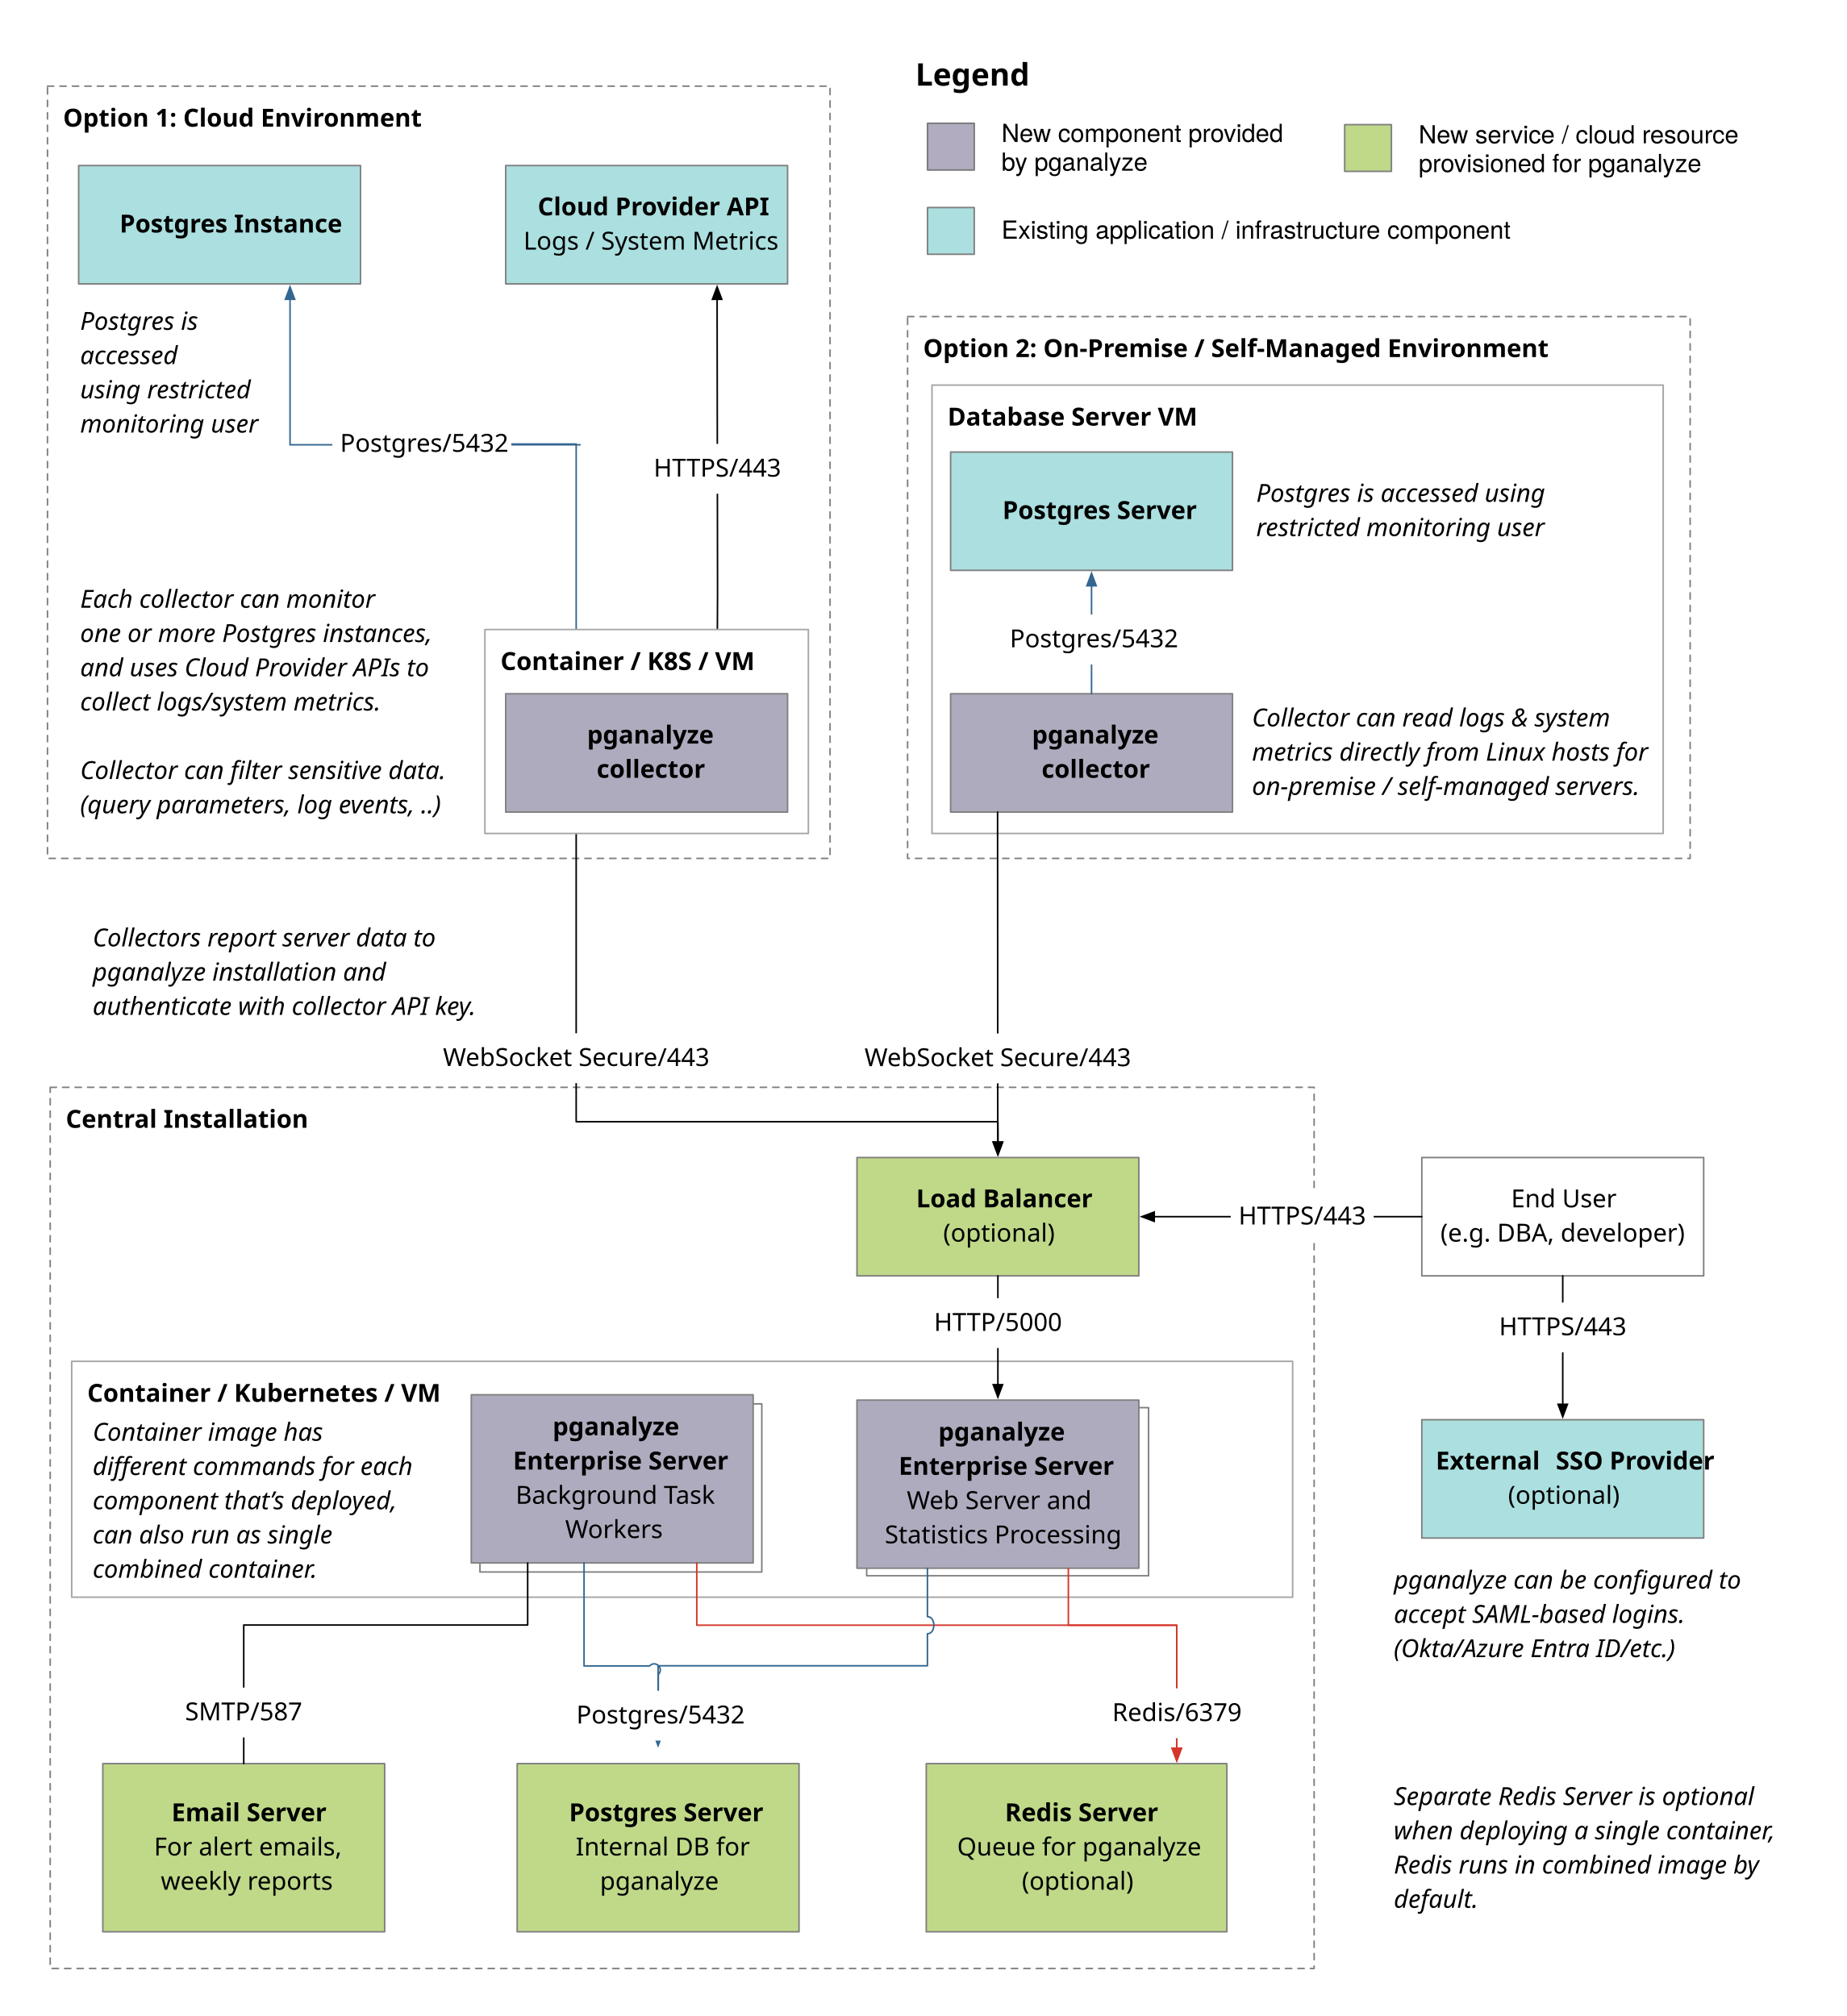
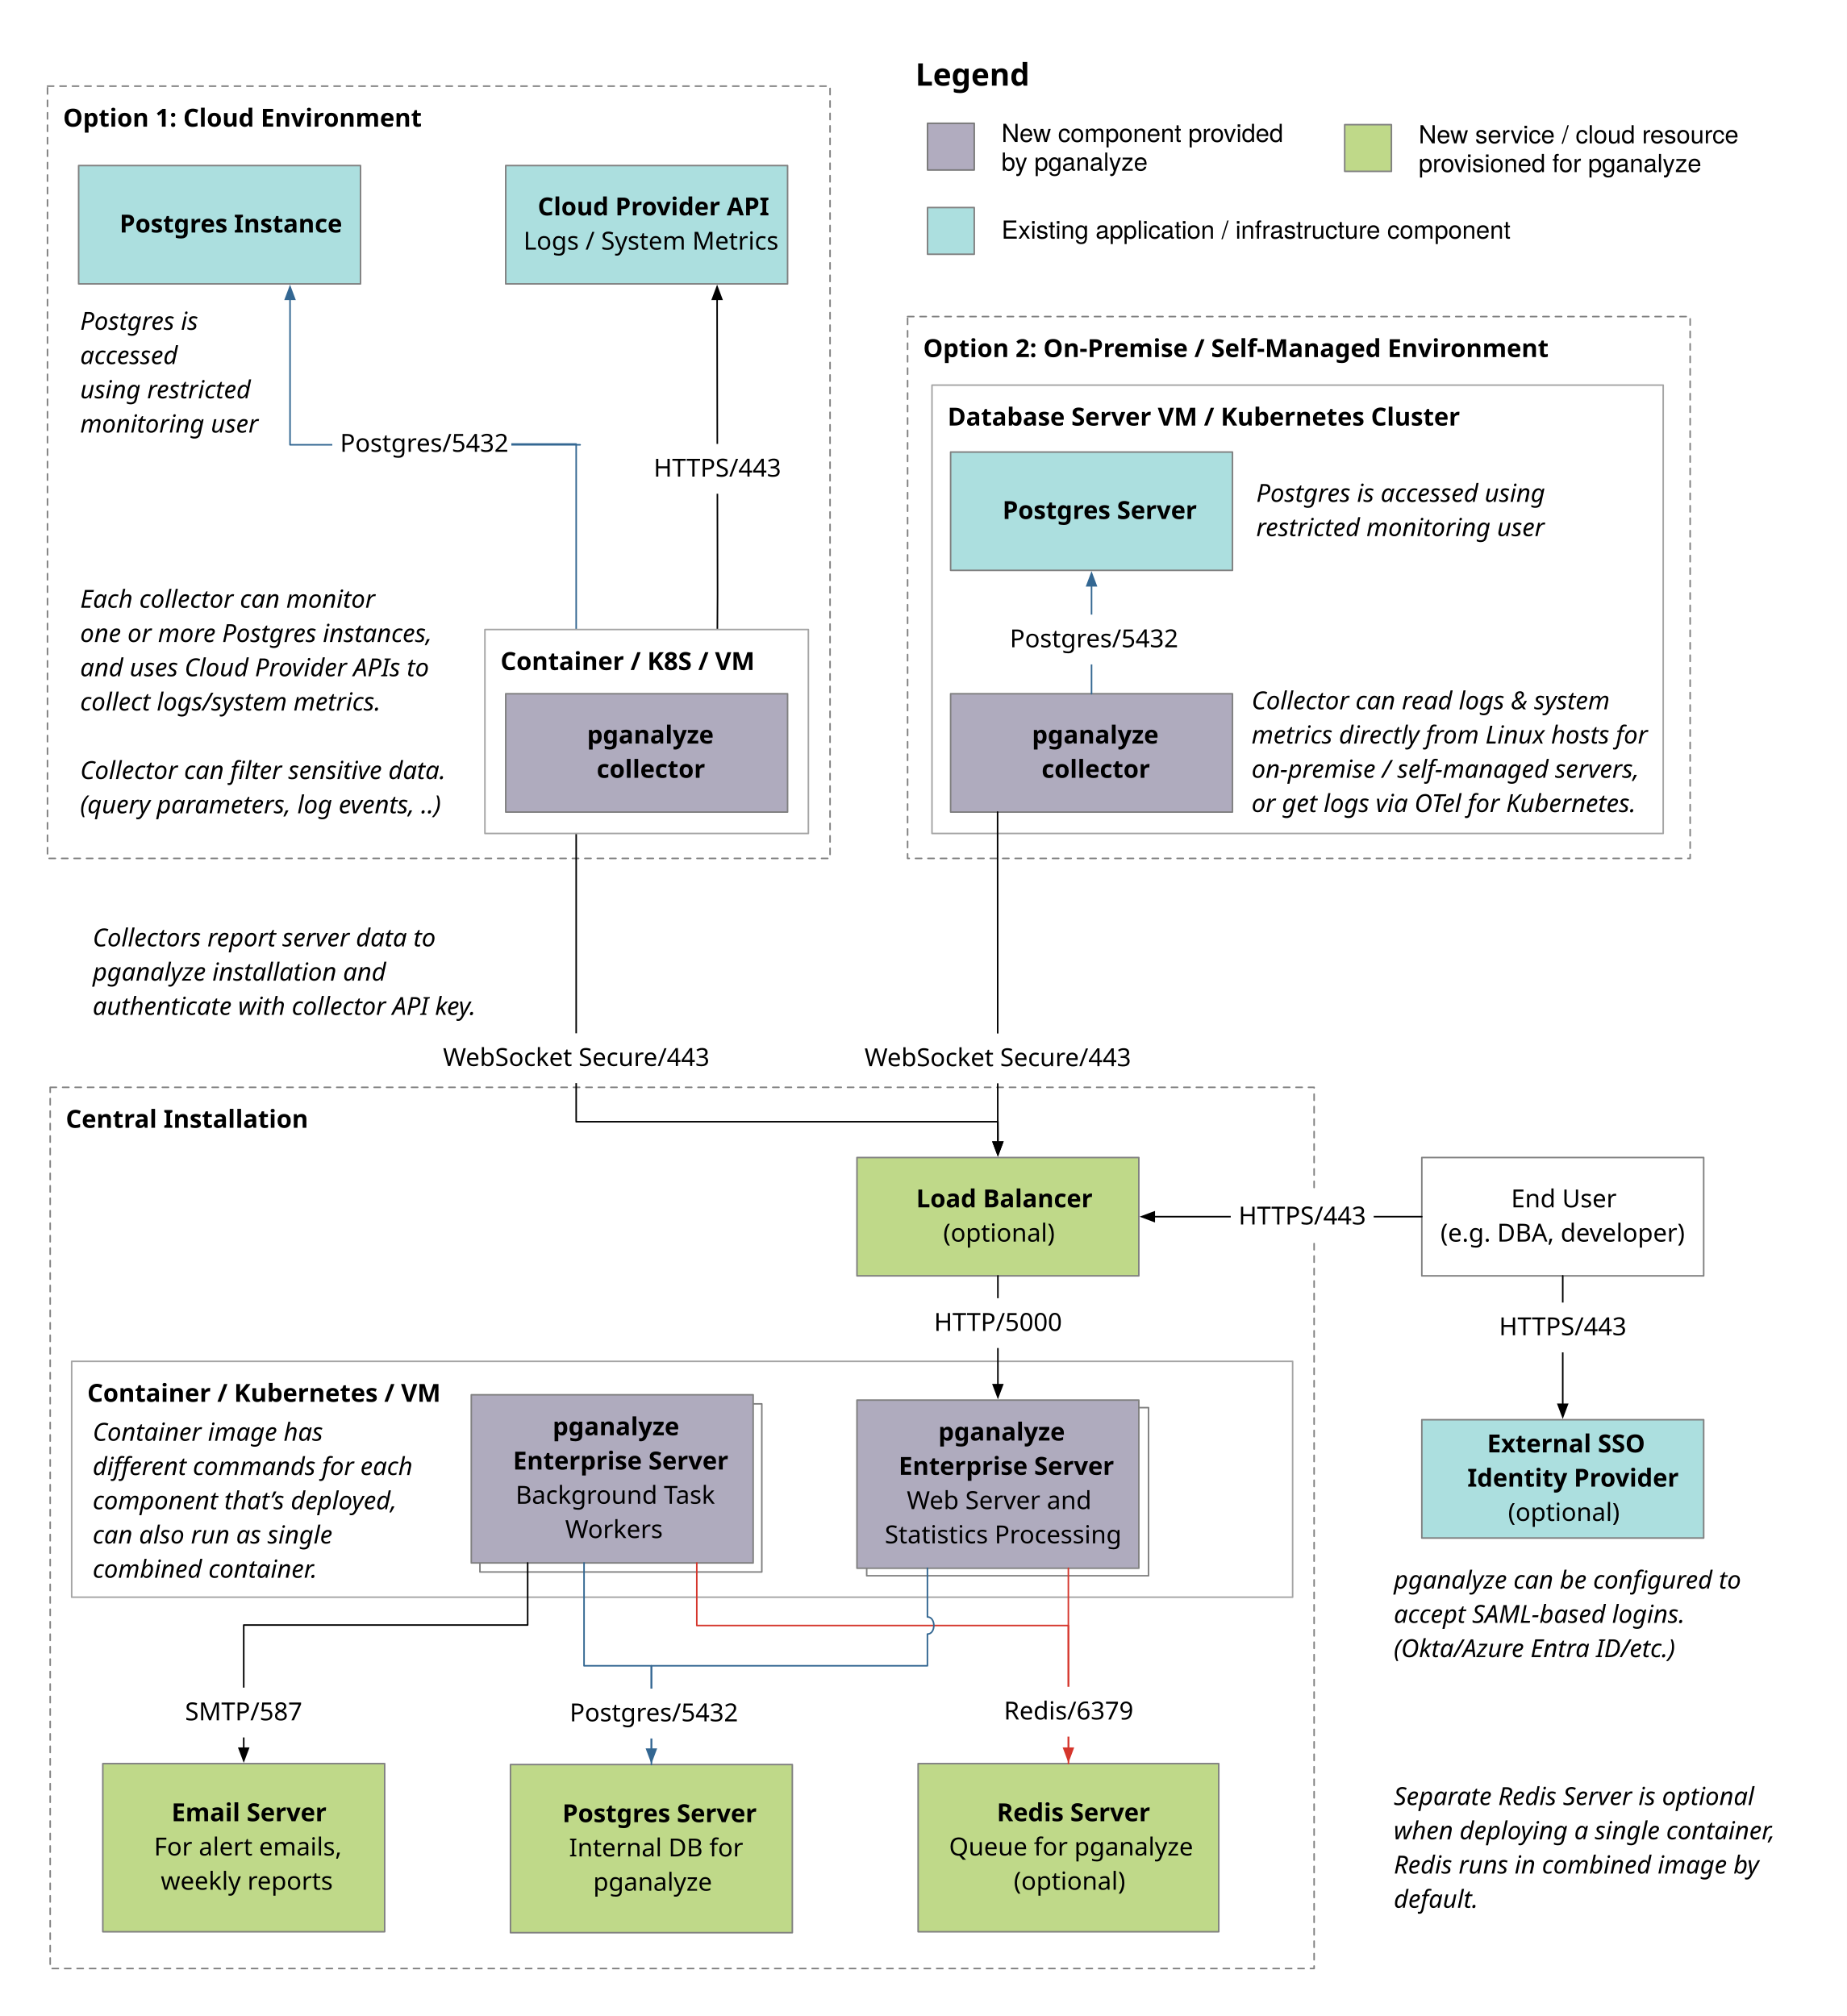
<svg xmlns="http://www.w3.org/2000/svg" version="1.1" viewBox="100.969 -497.333 1186.031 1294.833" width="1186.031" height="1294.833">
  <defs>
    <marker orient="auto" overflow="visible" markerUnits="strokeWidth" id="FilledArrow_Marker" stroke-linejoin="miter" stroke-miterlimit="10" viewBox="-1 -4 10 8" markerWidth="10" markerHeight="8" color="black">
      <g>
        <path d="M 8 0 L 0 -3 L 0 3 Z" fill="currentColor" stroke="currentColor" stroke-width="1" />
      </g>
    </marker>
-     <marker orient="auto" overflow="visible" markerUnits="strokeWidth" id="FilledArrow_Marker_2" stroke-linejoin="miter" stroke-miterlimit="10" viewBox="-1 -4 10 8" markerWidth="10" markerHeight="8" color="#d5362c">
+     <marker orient="auto" overflow="visible" markerUnits="strokeWidth" id="FilledArrow_Marker_2" stroke-linejoin="miter" stroke-miterlimit="10" viewBox="-1 -4 10 8" markerWidth="10" markerHeight="8" color="#336792">
      <g>
        <path d="M 8 0 L 0 -3 L 0 3 Z" fill="currentColor" stroke="currentColor" stroke-width="1" />
      </g>
    </marker>
-     <marker orient="auto" overflow="visible" markerUnits="strokeWidth" id="FilledArrow_Marker_3" stroke-linejoin="miter" stroke-miterlimit="10" viewBox="-1 -4 10 8" markerWidth="10" markerHeight="8" color="#336792">
+     <marker orient="auto" overflow="visible" markerUnits="strokeWidth" id="FilledArrow_Marker_3" stroke-linejoin="miter" stroke-miterlimit="10" viewBox="-1 -4 10 8" markerWidth="10" markerHeight="8" color="#d5362c">
      <g>
        <path d="M 8 0 L 0 -3 L 0 3 Z" fill="currentColor" stroke="currentColor" stroke-width="1" />
      </g>
    </marker>
  </defs>
-   <g id="Canvas_1" stroke-opacity="1" stroke-dasharray="none" fill="none" fill-opacity="1" stroke="none">
+   <g id="Canvas_1" stroke-dasharray="none" fill-opacity="1" fill="none" stroke="none" stroke-opacity="1">
    <rect fill="white" x="100.969" y="-497.333" width="1186.031" height="1294.833" />
    <g id="Canvas_1_Layer_1">
      <g id="Graphic_143">
        <path d="M 683.783 -294 L 1186.314 -294 L 1186.314 54 L 683.783 54 Z" stroke="gray" stroke-linecap="round" stroke-linejoin="round" stroke-dasharray="4.0,4.0" stroke-width="1" />
        <text transform="translate(693.783 -284)" fill="black">
          <tspan font-family="Avenir Next" font-weight="bold" font-size="16" fill="black" x="0" y="16" xml:space="preserve">Option 2: On-Premise / Self-Managed Environment</tspan>
        </text>
      </g>
      <g id="Graphic_149">
        <rect x="699.451" y="-250" width="469.549" height="287.994" fill="white" />
        <rect x="699.451" y="-250" width="469.549" height="287.994" stroke="#a5a5a5" stroke-linecap="round" stroke-linejoin="round" stroke-width="1" />
        <text transform="translate(709.4514 -240)" fill="black">
-           <tspan font-family="Avenir Next" font-weight="bold" font-size="16" fill="black" x="0" y="16" xml:space="preserve">Database Server VM</tspan>
+           <tspan font-family="Avenir Next" font-weight="bold" font-size="16" fill="black" x="0" y="16" xml:space="preserve">Database Server VM / Kubernetes Cluster</tspan>
        </text>
      </g>
      <g id="Graphic_130">
        <path d="M 131.469 -442 L 634 -442 L 634 54 L 131.469 54 Z" stroke="gray" stroke-linecap="round" stroke-linejoin="round" stroke-dasharray="4.0,4.0" stroke-width="1" />
        <text transform="translate(141.4687 -432)" fill="black">
          <tspan font-family="Avenir Next" font-weight="bold" font-size="16" fill="black" x="0" y="16" xml:space="preserve">Option 1: Cloud Environment</tspan>
        </text>
      </g>
      <g id="Graphic_20">
        <path d="M 133.203 201.027 L 944.843 201.027 L 944.843 767 L 133.203 767 Z" stroke="gray" stroke-linecap="round" stroke-linejoin="round" stroke-dasharray="4.0,4.0" stroke-width="1" />
        <text transform="translate(143.2028 211.0274)" fill="black">
          <tspan font-family="Avenir Next" font-weight="bold" font-size="16" fill="black" x="0" y="16" xml:space="preserve">Central Installation</tspan>
        </text>
      </g>
      <g id="Graphic_129">
        <rect x="147" y="377.017" width="784.046" height="151.5" fill="white" />
        <rect x="147" y="377.017" width="784.046" height="151.5" stroke="#a5a5a5" stroke-linecap="round" stroke-linejoin="round" stroke-width="1" />
        <text transform="translate(157 387.0174)" fill="black">
          <tspan font-family="Avenir Next" font-weight="bold" font-size="16" fill="black" x="0" y="16" xml:space="preserve">Container / Kubernetes / VM</tspan>
        </text>
      </g>
      <g id="Graphic_102">
        <rect x="657.525" y="406.743" width="181" height="108" fill="white" />
        <rect x="657.525" y="406.743" width="181" height="108" stroke="gray" stroke-linecap="round" stroke-linejoin="round" stroke-width="1" />
        <text transform="translate(662.5253 427.7428)" fill="black">
          <tspan font-family="Avenir Next" font-size="16" fill="black" x="48.14" y="16" xml:space="preserve">pganalyze</tspan>
          <tspan font-family="Avenir Next" font-size="16" fill="black" x="43.012" y="38" xml:space="preserve">Web Server</tspan>
          <tspan font-family="Avenir Next" font-size="16" fill="black" x="66.268" y="60" xml:space="preserve">(app)</tspan>
        </text>
      </g>
      <g id="Graphic_100">
        <rect x="409.168" y="404.326" width="181" height="108" fill="white" />
        <rect x="409.168" y="404.326" width="181" height="108" stroke="gray" stroke-linecap="round" stroke-linejoin="round" stroke-width="1" />
        <text transform="translate(414.1681 425.3261)" fill="black">
          <tspan font-family="Avenir Next" font-size="16" fill="black" x="48.14" y="16" xml:space="preserve">pganalyze</tspan>
          <tspan font-family="Avenir Next" font-size="16" fill="black" x="47.852" y="38" xml:space="preserve">API Server</tspan>
          <tspan font-family="Avenir Next" font-size="16" fill="black" x="69.348" y="60" xml:space="preserve">(api)</tspan>
        </text>
      </g>
      <g id="Graphic_2">
        <rect x="651.275" y="401.909" width="181" height="108" fill="#afabbe" />
        <rect x="651.275" y="401.909" width="181" height="108" stroke="gray" stroke-linecap="round" stroke-linejoin="round" stroke-width="1" />
        <text transform="translate(656.2753 411.9094)" fill="black">
          <tspan font-family="Avenir Next" font-weight="bold" font-size="16" fill="black" x="47.228" y="16" xml:space="preserve">pganalyze</tspan>
          <tspan font-family="Avenir Next" font-weight="bold" font-size="16" fill="black" x="21.772" y="38" xml:space="preserve">Enterprise Server</tspan>
          <tspan font-family="Avenir Next" font-size="16" fill="black" x="26.996" y="60" xml:space="preserve">Web Server and </tspan>
          <tspan font-family="Avenir Next" font-size="16" fill="black" x="12.868" y="82" xml:space="preserve">Statistics Processing</tspan>
        </text>
      </g>
      <g id="Graphic_3">
        <rect x="403.615" y="398.509" width="181" height="108" fill="#afabbe" />
        <rect x="403.615" y="398.509" width="181" height="108" stroke="gray" stroke-linecap="round" stroke-linejoin="round" stroke-width="1" />
        <text transform="translate(408.6148 408.5092)" fill="black">
          <tspan font-family="Avenir Next" font-weight="bold" font-size="16" fill="black" x="47.228" y="16" xml:space="preserve">pganalyze</tspan>
          <tspan font-family="Avenir Next" font-weight="bold" font-size="16" fill="black" x="21.772" y="38" xml:space="preserve">Enterprise Server</tspan>
          <tspan font-family="Avenir Next" font-size="16" fill="black" x="23.484" y="60" xml:space="preserve">Background Task </tspan>
          <tspan font-family="Avenir Next" font-size="16" fill="black" x="55.3" y="82" xml:space="preserve">Workers</tspan>
        </text>
      </g>
      <g id="Graphic_6">
-         <rect x="695.772" y="635.396" width="193.046" height="108" fill="#bfd989" />
-         <rect x="695.772" y="635.396" width="193.046" height="108" stroke="gray" stroke-linecap="round" stroke-linejoin="round" stroke-width="1" />
-         <text transform="translate(700.7721 656.3963)" fill="black">
+         <rect x="690.553" y="635.396" width="193.046" height="108" fill="#bfd989" />
+         <rect x="690.553" y="635.396" width="193.046" height="108" stroke="gray" stroke-linecap="round" stroke-linejoin="round" stroke-width="1" />
+         <text transform="translate(695.5533 656.3963)" fill="black">
          <tspan font-family="Avenir Next" font-weight="bold" font-size="16" fill="black" x="45.523" y="16" xml:space="preserve">Redis Server</tspan>
          <tspan font-family="Avenir Next" font-size="16" fill="black" x="14.843" y="38" xml:space="preserve">Queue for pganalyze</tspan>
          <tspan font-family="Avenir Next" font-size="16" fill="black" x="56.395" y="60" xml:space="preserve">(optional)</tspan>
        </text>
      </g>
      <g id="Graphic_7">
-         <rect x="433.073" y="635.396" width="181" height="108" fill="#bfd989" />
-         <rect x="433.073" y="635.396" width="181" height="108" stroke="gray" stroke-linecap="round" stroke-linejoin="round" stroke-width="1" />
-         <text transform="translate(438.0732 656.3963)" fill="black">
+         <rect x="428.769" y="636" width="181" height="108" fill="#bfd989" />
+         <rect x="428.769" y="636" width="181" height="108" stroke="gray" stroke-linecap="round" stroke-linejoin="round" stroke-width="1" />
+         <text transform="translate(433.7695 657)" fill="black">
          <tspan font-family="Avenir Next" font-weight="bold" font-size="16" fill="black" x="28.316" y="16" xml:space="preserve">Postgres Server</tspan>
          <tspan font-family="Avenir Next" font-size="16" fill="black" x="32.572" y="38" xml:space="preserve">Internal DB for </tspan>
          <tspan font-family="Avenir Next" font-size="16" fill="black" x="48.14" y="60" xml:space="preserve">pganalyze</tspan>
        </text>
      </g>
      <g id="Graphic_12">
        <rect x="151.469" y="-391" width="181" height="76" fill="#acdfdf" />
        <rect x="151.469" y="-391" width="181" height="76" stroke="gray" stroke-linecap="round" stroke-linejoin="round" stroke-width="1" />
        <text transform="translate(156.4687 -364)" fill="black">
          <tspan font-family="Avenir Next" font-weight="bold" font-size="16" fill="black" x="21.284" y="16" xml:space="preserve">Postgres Instance</tspan>
        </text>
      </g>
      <g id="Line_14">
        <path d="M 470.969 24.23 L 470.969 223.122 L 741.775 223.122 L 741.775 236.221" marker-end="url(#FilledArrow_Marker)" stroke="black" stroke-linecap="round" stroke-linejoin="round" stroke-width="1" />
      </g>
      <g id="Line_16">
-         <path d="M 548.415 506.509 L 548.415 546.486 L 856.643 546.486 L 856.643 625.496" marker-end="url(#FilledArrow_Marker_2)" stroke="#d5362c" stroke-linecap="round" stroke-linejoin="round" stroke-width="1" />
+         <path d="M 548.415 506.509 L 548.415 546.692 L 787.076 546.692 L 787.076 635.396" stroke="#d5362c" stroke-linecap="round" stroke-linejoin="round" stroke-width="1" />
      </g>
      <g id="Graphic_21">
        <rect x="651.275" y="246.121" width="181" height="76" fill="#bfd989" />
        <rect x="651.275" y="246.121" width="181" height="76" stroke="gray" stroke-linecap="round" stroke-linejoin="round" stroke-width="1" />
        <text transform="translate(656.2753 262.1211)" fill="black">
          <tspan font-family="Avenir Next" font-weight="bold" font-size="16" fill="black" x="33.02" y="16" xml:space="preserve">Load Balancer</tspan>
          <tspan font-family="Avenir Next" font-size="16" fill="black" x="50.372" y="38" xml:space="preserve">(optional)</tspan>
        </text>
      </g>
      <g id="Graphic_42">
        <rect x="380.433" y="166.328" width="181.072" height="32" fill="white" />
        <text transform="translate(385.4332 171.3282)" fill="black">
          <tspan font-family="Avenir Next" font-size="16" fill="black" x="5684342e-20" y="16" xml:space="preserve">WebSocket Secure/443</tspan>
        </text>
      </g>
      <g id="Line_47">
-         <path d="M 470.969 -51.77 L 470.969 -212.147 L 339.848 -212.147 L 339.848 -211.644 L 473.507 -211.644 L 287.219 -211.644 L 287.219 -305.1" marker-end="url(#FilledArrow_Marker_3)" stroke="#336792" stroke-linecap="round" stroke-linejoin="round" stroke-width="1" />
+         <path d="M 470.969 -51.77 L 470.969 -212.147 L 339.848 -212.147 L 339.848 -211.644 L 473.507 -211.644 L 287.219 -211.644 L 287.219 -305.1" marker-end="url(#FilledArrow_Marker_2)" stroke="#336792" stroke-linecap="round" stroke-linejoin="round" stroke-width="1" />
      </g>
      <g id="Graphic_48">
        <rect x="314.363" y="-228.147" width="114.96" height="32" fill="white" />
        <text transform="translate(319.3635 -223.1474)" fill="black">
          <tspan font-family="Avenir Next" font-size="16" fill="black" x="0" y="16" xml:space="preserve">Postgres/5432</tspan>
        </text>
      </g>
      <g id="Line_58">
-         <path d="M 787.025 509.909 L 787.025 546.511 L 856.643 546.511 L 856.643 625.496" marker-end="url(#FilledArrow_Marker_2)" stroke="#d5362c" stroke-linecap="round" stroke-linejoin="round" stroke-width="1" />
+         <path d="M 787.025 509.909 L 787.025 552.617 L 787.076 620.496 L 787.076 625.496" marker-end="url(#FilledArrow_Marker_3)" stroke="#d5362c" stroke-linecap="round" stroke-linejoin="round" stroke-width="1" />
      </g>
      <g id="Line_62">
-         <path d="M 696.525 509.909 L 696.525 540.986 C 702.025 540.986 702.025 551.986 696.525 551.986 L 696.525 572.553 L 523.573 572.553 L 523.573 615.596" marker-end="url(#FilledArrow_Marker_3)" stroke="#336792" stroke-linecap="round" stroke-linejoin="round" stroke-width="1" />
+         <path d="M 696.525 509.909 L 696.525 541.192 C 702.025 541.192 702.025 552.192 696.525 552.192 L 696.525 572.553 L 519.269 572.553 L 519.269 636" stroke="#336792" stroke-linecap="round" stroke-linejoin="round" stroke-width="1" />
      </g>
      <g id="Line_66">
        <line x1="741.775" y1="322.121" x2="741.775" y2="392.009" marker-end="url(#FilledArrow_Marker)" stroke="black" stroke-linecap="round" stroke-linejoin="round" stroke-width="1" />
      </g>
      <g id="Graphic_68">
        <rect x="695.751" y="336.472" width="92.048" height="32" fill="white" />
        <text transform="translate(700.7513 341.4724)" fill="black">
          <tspan font-family="Avenir Next" font-size="16" fill="black" x="0" y="16" xml:space="preserve">HTTP/5000</tspan>
        </text>
      </g>
      <g id="Graphic_72">
        <rect x="1014" y="246.121" width="181" height="76" fill="white" />
        <rect x="1014" y="246.121" width="181" height="76" stroke="gray" stroke-linecap="round" stroke-linejoin="round" stroke-width="1" />
        <text transform="translate(1019 262.1211)" fill="black">
          <tspan font-family="Avenir Next" font-size="16" fill="black" x="52.332" y="16" xml:space="preserve">End User</tspan>
          <tspan font-family="Avenir Next" font-size="16" fill="black" x="6.972" y="38" xml:space="preserve">(e.g. DBA, developer)</tspan>
        </text>
      </g>
      <g id="Line_73">
        <line x1="1014" y1="284.121" x2="842.175" y2="284.121" marker-end="url(#FilledArrow_Marker)" stroke="black" stroke-linecap="round" stroke-linejoin="round" stroke-width="1" />
      </g>
      <g id="Graphic_80">
-         <rect x="810.203" y="587.064" width="92.88" height="32" fill="white" />
-         <text transform="translate(815.2034 592.0643)" fill="black">
+         <rect x="740.636" y="586.06" width="92.88" height="32" fill="white" />
+         <text transform="translate(745.6361 591.0599)" fill="black">
          <tspan font-family="Avenir Next" font-size="16" fill="black" x="5115908e-19" y="16" xml:space="preserve">Redis/6379</tspan>
        </text>
      </g>
      <g id="Graphic_81">
        <rect x="891.31" y="268.121" width="91.792" height="32" fill="white" />
        <text transform="translate(896.3102 273.1211)" fill="black">
          <tspan font-family="Avenir Next" font-size="16" fill="black" x="6394885e-19" y="16" xml:space="preserve">HTTPS/443</tspan>
        </text>
      </g>
      <g id="Graphic_92">
        <text transform="translate(152.4377 -122.9813)" fill="black">
          <tspan font-family="Avenir Next" font-style="italic" font-size="16" fill="black" x="0" y="16" xml:space="preserve">Each collector can monitor</tspan>
          <tspan font-family="Avenir Next" font-style="italic" font-size="16" fill="black" x="0" y="38" xml:space="preserve">one or more Postgres instances,</tspan>
          <tspan font-family="Avenir Next" font-style="italic" font-size="16" fill="black" x="0" y="60" xml:space="preserve">and uses Cloud Provider APIs to</tspan>
          <tspan font-family="Avenir Next" font-style="italic" font-size="16" fill="black" x="0" y="82" xml:space="preserve">collect logs/system metrics.</tspan>
          <tspan font-family="Avenir Next" font-style="italic" font-size="16" fill="black" x="0" y="126" xml:space="preserve">Collector can filter sensitive data.</tspan>
          <tspan font-family="Avenir Next" font-style="italic" font-size="16" fill="black" x="0" y="148" xml:space="preserve">(query parameters, log events, ..)</tspan>
        </text>
      </g>
      <g id="Graphic_94">
        <text transform="translate(152.4377 -301.5)" fill="black">
          <tspan font-family="Avenir Next" font-style="italic" font-size="16" fill="black" x="0" y="16" xml:space="preserve">Postgres is </tspan>
          <tspan font-family="Avenir Next" font-style="italic" font-size="16" fill="black" x="0" y="38" xml:space="preserve">accessed</tspan>
          <tspan font-family="Avenir Next" font-style="italic" font-size="16" fill="black" x="0" y="60" xml:space="preserve">using restricted </tspan>
          <tspan font-family="Avenir Next" font-style="italic" font-size="16" fill="black" x="0" y="82" xml:space="preserve">monitoring user</tspan>
        </text>
      </g>
      <g id="Graphic_103">
        <rect x="166.986" y="635.396" width="181" height="108" fill="#bfd989" />
        <rect x="166.986" y="635.396" width="181" height="108" stroke="gray" stroke-linecap="round" stroke-linejoin="round" stroke-width="1" />
        <text transform="translate(171.9856 656.3963)" fill="black">
          <tspan font-family="Avenir Next" font-weight="bold" font-size="16" fill="black" x="39.108" y="16" xml:space="preserve">Email Server</tspan>
          <tspan font-family="Avenir Next" font-size="16" fill="black" x="27.876" y="38" xml:space="preserve">For alert emails,</tspan>
          <tspan font-family="Avenir Next" font-size="16" fill="black" x="32.228" y="60" xml:space="preserve">weekly reports</tspan>
        </text>
      </g>
      <g id="Graphic_108">
        <text transform="translate(160.4834 94.5137)" fill="black">
          <tspan font-family="Avenir Next" font-style="italic" font-size="16" fill="black" x="0" y="16" xml:space="preserve">Collectors report server data to </tspan>
          <tspan font-family="Avenir Next" font-style="italic" font-size="16" fill="black" x="0" y="38" xml:space="preserve">pganalyze installation and </tspan>
          <tspan font-family="Avenir Next" font-style="italic" font-size="16" fill="black" x="0" y="60" xml:space="preserve">authenticate with collector API key.</tspan>
        </text>
      </g>
      <g id="Graphic_109">
        <rect x="1014" y="414.509" width="181" height="76" fill="#acdfdf" />
        <rect x="1014" y="414.509" width="181" height="76" stroke="gray" stroke-linecap="round" stroke-linejoin="round" stroke-width="1" />
-         <text transform="translate(1019 430.5092)" fill="black">
-           <tspan font-family="Avenir Next" font-weight="bold" font-size="16" fill="black" x="3.94" y="16" xml:space="preserve">External</tspan>
-           <tspan font-family="Avenir Next" font-size="16" fill="black" y="16" xml:space="preserve"> </tspan>
-           <tspan font-family="Avenir Next" font-weight="bold" font-size="16" fill="black" y="16" xml:space="preserve">SSO Provider</tspan>
-           <tspan font-family="Avenir Next" font-size="16" fill="black" x="50.372" y="38" xml:space="preserve">(optional)</tspan>
+         <text transform="translate(1019 419.5092)" fill="black">
+           <tspan font-family="Avenir Next" font-weight="bold" font-size="16" fill="black" x="36.924" y="16" xml:space="preserve">External SSO</tspan>
+           <tspan font-family="Avenir Next" font-weight="bold" font-size="16" fill="black" x="24.252" y="38" xml:space="preserve">Identity Provider</tspan>
+           <tspan font-family="Avenir Next" font-size="16" fill="black" x="50.372" y="60" xml:space="preserve">(optional)</tspan>
        </text>
      </g>
      <g id="Line_111">
        <line x1="1104.5" y1="322.121" x2="1104.5" y2="404.609" marker-end="url(#FilledArrow_Marker)" stroke="black" stroke-linecap="round" stroke-linejoin="round" stroke-width="1" />
      </g>
      <g id="Graphic_112">
        <text transform="translate(996 507)" fill="black">
          <tspan font-family="Avenir Next" font-style="italic" font-size="16" fill="black" x="0" y="16" xml:space="preserve">pganalyze can be configured to</tspan>
          <tspan font-family="Avenir Next" font-style="italic" font-size="16" fill="black" x="0" y="38" xml:space="preserve">accept SAML-based logins.</tspan>
          <tspan font-family="Avenir Next" font-style="italic" font-size="16" fill="black" x="0" y="60" xml:space="preserve">(Okta/Azure Entra ID/etc.)</tspan>
        </text>
      </g>
      <g id="Graphic_114">
        <rect x="1058.604" y="339.266" width="91.792" height="32" fill="white" />
        <text transform="translate(1063.604 344.2659)" fill="black">
          <tspan font-family="Avenir Next" font-size="16" fill="black" x="6394885e-19" y="16" xml:space="preserve">HTTPS/443</tspan>
        </text>
      </g>
      <g id="Graphic_115">
        <rect x="696.591" y="-418.151" width="30" height="30" fill="#b1acbf" />
        <rect x="696.591" y="-418.151" width="30" height="30" stroke="#797979" stroke-linecap="round" stroke-linejoin="round" stroke-width="1" />
      </g>
      <g id="Graphic_116">
        <text transform="translate(688.783 -462.3333)" fill="black">
          <tspan font-family="Avenir Next" font-weight="bold" font-size="20" fill="black" x="0" y="20" xml:space="preserve">Legend</tspan>
        </text>
      </g>
      <g id="Graphic_117">
        <text transform="translate(744.0914 -421.1505)" fill="black">
          <tspan font-family="Helvetica Neue" font-size="16" fill="black" x="0" y="15" xml:space="preserve">New component provided</tspan>
          <tspan font-family="Helvetica Neue" font-size="16" fill="black" x="0" y="33.448" xml:space="preserve">by pganalyze</tspan>
        </text>
      </g>
      <g id="Graphic_119">
        <rect x="964.473" y="-417.265" width="30" height="30" fill="#bfd989" />
        <rect x="964.473" y="-417.265" width="30" height="30" stroke="gray" stroke-linecap="round" stroke-linejoin="round" stroke-width="1" />
      </g>
      <g id="Graphic_118">
        <text transform="translate(1011.973 -420.2652)" fill="black">
          <tspan font-family="Helvetica Neue" font-size="16" fill="black" x="0" y="15" xml:space="preserve">New service / cloud resource</tspan>
          <tspan font-family="Helvetica Neue" font-size="16" fill="black" x="0" y="33.448" xml:space="preserve">provisioned for pganalyze</tspan>
        </text>
      </g>
      <g id="Graphic_121">
        <rect x="696.591" y="-364.04" width="30" height="30" fill="#acdfdf" />
        <rect x="696.591" y="-364.04" width="30" height="30" stroke="gray" stroke-linecap="round" stroke-linejoin="round" stroke-width="1" />
      </g>
      <g id="Graphic_120">
        <text transform="translate(744.0914 -359.04)" fill="black">
          <tspan font-family="Helvetica Neue" font-size="16" fill="black" x="0" y="15" xml:space="preserve">Existing application / infrastructure component</tspan>
        </text>
      </g>
      <g id="Graphic_122">
        <text transform="translate(160.4834 412.0254)" fill="black">
          <tspan font-family="Avenir Next" font-style="italic" font-size="16" fill="black" x="0" y="16" xml:space="preserve">Container image has </tspan>
          <tspan font-family="Avenir Next" font-style="italic" font-size="16" fill="black" x="0" y="38" xml:space="preserve">different commands for each </tspan>
          <tspan font-family="Avenir Next" font-style="italic" font-size="16" fill="black" x="0" y="60" xml:space="preserve">component that’s deployed, </tspan>
          <tspan font-family="Avenir Next" font-style="italic" font-size="16" fill="black" x="0" y="82" xml:space="preserve">can also run as single </tspan>
          <tspan font-family="Avenir Next" font-style="italic" font-size="16" fill="black" x="0" y="104" xml:space="preserve">combined container.</tspan>
        </text>
      </g>
      <g id="Line_39">
-         <path d="M 476.015 506.509 L 476.015 572.662 L 518.073 572.662 C 521.907 568.718 527.563 574.216 523.73 578.16 L 523.591 615.596" marker-end="url(#FilledArrow_Marker_3)" stroke="#336792" stroke-linecap="round" stroke-linejoin="round" stroke-width="1" />
+         <path d="M 476.015 506.509 L 476.015 572.572 L 519.269 572.572 L 519.269 626.1" marker-end="url(#FilledArrow_Marker_2)" stroke="#336792" stroke-linecap="round" stroke-linejoin="round" stroke-width="1" />
      </g>
      <g id="Graphic_141">
        <rect x="711.409" y="-51.77" width="181" height="76" fill="#afabbe" />
        <rect x="711.409" y="-51.77" width="181" height="76" stroke="gray" stroke-linecap="round" stroke-linejoin="round" stroke-width="1" />
        <text transform="translate(716.4088 -35.77)" fill="black">
          <tspan font-family="Avenir Next" font-weight="bold" font-size="16" fill="black" x="47.228" y="16" xml:space="preserve">pganalyze</tspan>
          <tspan font-family="Avenir Next" font-weight="bold" font-size="16" fill="black" x="53.42" y="38" xml:space="preserve">collector</tspan>
        </text>
      </g>
      <g id="Graphic_140">
        <rect x="711.409" y="-207" width="181" height="76" fill="#acdfdf" />
        <rect x="711.409" y="-207" width="181" height="76" stroke="gray" stroke-linecap="round" stroke-linejoin="round" stroke-width="1" />
        <text transform="translate(716.4088 -180)" fill="black">
          <tspan font-family="Avenir Next" font-weight="bold" font-size="16" fill="black" x="28.316" y="16" xml:space="preserve">Postgres Server</tspan>
        </text>
      </g>
      <g id="Line_139">
        <path d="M 741.576 24.23 L 741.576 34.23 L 741.69 223.124 L 741.775 231.221 L 741.775 236.221" marker-end="url(#FilledArrow_Marker)" stroke="black" stroke-linecap="round" stroke-linejoin="round" stroke-width="1" />
      </g>
      <g id="Graphic_137">
        <rect x="651.129" y="166.454" width="181.072" height="32" fill="white" />
        <text transform="translate(656.1292 171.454)" fill="black">
          <tspan font-family="Avenir Next" font-size="16" fill="black" x="5684342e-20" y="16" xml:space="preserve">WebSocket Secure/443</tspan>
        </text>
      </g>
      <g id="Line_136">
-         <line x1="801.909" y1="-51.77" x2="801.909" y2="-121.1" marker-end="url(#FilledArrow_Marker_3)" stroke="#336792" stroke-linecap="round" stroke-linejoin="round" stroke-width="1" />
+         <line x1="801.909" y1="-51.77" x2="801.909" y2="-121.1" marker-end="url(#FilledArrow_Marker_2)" stroke="#336792" stroke-linecap="round" stroke-linejoin="round" stroke-width="1" />
      </g>
      <g id="Graphic_135">
        <rect x="744.429" y="-102.588" width="114.96" height="32" fill="white" />
        <text transform="translate(749.4288 -97.58778)" fill="black">
          <tspan font-family="Avenir Next" font-size="16" fill="black" x="0" y="16" xml:space="preserve">Postgres/5432</tspan>
        </text>
      </g>
      <g id="Line_146">
-         <path d="M 439.815 506.509 L 439.815 546.377 L 257.486 546.377 L 257.486 635.396" stroke="black" stroke-linecap="round" stroke-linejoin="round" stroke-width="1" />
+         <path d="M 439.815 506.509 L 439.815 546.377 L 257.486 546.377 L 257.486 625.496" marker-end="url(#FilledArrow_Marker)" stroke="black" stroke-linecap="round" stroke-linejoin="round" stroke-width="1" />
      </g>
      <g id="Graphic_147">
        <rect x="214.806" y="586.594" width="85.36" height="32" fill="white" />
        <text transform="translate(219.8056 591.5936)" fill="black">
          <tspan font-family="Avenir Next" font-size="16" fill="black" x="29842795e-20" y="16" xml:space="preserve">SMTP/587</tspan>
        </text>
      </g>
      <g id="Graphic_148">
-         <rect x="466.093" y="588.611" width="114.96" height="32" fill="white" />
-         <text transform="translate(471.0932 593.6112)" fill="black">
+         <rect x="461.789" y="587.242" width="114.96" height="32" fill="white" />
+         <text transform="translate(466.7895 592.2422)" fill="black">
          <tspan font-family="Avenir Next" font-size="16" fill="black" x="0" y="16" xml:space="preserve">Postgres/5432</tspan>
        </text>
      </g>
      <g id="Graphic_150">
-         <text transform="translate(904.928 -46.77)" fill="black">
+         <text transform="translate(904.6667 -57.77)" fill="black">
          <tspan font-family="Avenir Next" font-style="italic" font-size="16" fill="black" x="0" y="16" xml:space="preserve">Collector can read logs &amp; system</tspan>
          <tspan font-family="Avenir Next" font-style="italic" font-size="16" fill="black" x="0" y="38" xml:space="preserve">metrics directly from Linux hosts for</tspan>
-           <tspan font-family="Avenir Next" font-style="italic" font-size="16" fill="black" x="0" y="60" xml:space="preserve">on-premise / self-managed servers.</tspan>
+           <tspan font-family="Avenir Next" font-style="italic" font-size="16" fill="black" x="0" y="60" xml:space="preserve">on-premise / self-managed servers,</tspan>
+           <tspan font-family="Avenir Next" font-style="italic" font-size="16" fill="black" x="0" y="82" xml:space="preserve">or get logs via OTel for Kubernetes.</tspan>
        </text>
      </g>
      <g id="Graphic_151">
        <rect x="425.719" y="-391" width="181" height="76" fill="#acdfdf" />
        <rect x="425.719" y="-391" width="181" height="76" stroke="gray" stroke-linecap="round" stroke-linejoin="round" stroke-width="1" />
        <text transform="translate(430.7192 -375)" fill="black">
          <tspan font-family="Avenir Next" font-weight="bold" font-size="16" fill="black" x="15.556" y="16" xml:space="preserve">Cloud Provider API</tspan>
          <tspan font-family="Avenir Next" font-size="16" fill="black" x="6.428" y="38" xml:space="preserve">Logs / System Metrics</tspan>
        </text>
      </g>
      <g id="Line_152">
        <path d="M 561.469 -51.77 L 561.469 -61.77 L 561.75 -115.855 L 561.469 -300.1 L 561.469 -305.1" marker-end="url(#FilledArrow_Marker)" stroke="black" stroke-linecap="round" stroke-linejoin="round" stroke-width="1" />
      </g>
      <g id="Graphic_153" />
      <g id="Graphic_154">
        <rect x="412.363" y="-93" width="207.713" height="130.994" fill="white" />
        <rect x="412.363" y="-93" width="207.713" height="130.994" stroke="#a5a5a5" stroke-linecap="round" stroke-linejoin="round" stroke-width="1" />
        <text transform="translate(422.3627 -83)" fill="black">
          <tspan font-family="Avenir Next" font-weight="bold" font-size="16" fill="black" x="0" y="16" xml:space="preserve">Container / K8S / VM</tspan>
        </text>
      </g>
      <g id="Graphic_9">
        <rect x="425.719" y="-51.77" width="181" height="76" fill="#afabbe" />
        <rect x="425.719" y="-51.77" width="181" height="76" stroke="gray" stroke-linecap="round" stroke-linejoin="round" stroke-width="1" />
        <text transform="translate(430.7192 -35.77)" fill="black">
          <tspan font-family="Avenir Next" font-weight="bold" font-size="16" fill="black" x="47.228" y="16" xml:space="preserve">pganalyze</tspan>
          <tspan font-family="Avenir Next" font-weight="bold" font-size="16" fill="black" x="53.42" y="38" xml:space="preserve">collector</tspan>
        </text>
      </g>
      <g id="Graphic_155">
        <text transform="translate(996 646)" fill="black">
          <tspan font-family="Avenir Next" font-style="italic" font-size="16" fill="black" x="0" y="16" xml:space="preserve">Separate Redis Server is optional</tspan>
          <tspan font-family="Avenir Next" font-style="italic" font-size="16" fill="black" x="0" y="38" xml:space="preserve">when deploying a single container, </tspan>
          <tspan font-family="Avenir Next" font-style="italic" font-size="16" fill="black" x="0" y="60" xml:space="preserve">Redis runs in combined image by </tspan>
          <tspan font-family="Avenir Next" font-style="italic" font-size="16" fill="black" x="0" y="82" xml:space="preserve">default.</tspan>
        </text>
      </g>
      <g id="Graphic_156">
        <rect x="515.731" y="-212.219" width="91.792" height="32" fill="white" />
        <text transform="translate(520.7315 -207.2194)" fill="black">
          <tspan font-family="Avenir Next" font-size="16" fill="black" x="6394885e-19" y="16" xml:space="preserve">HTTPS/443</tspan>
        </text>
      </g>
      <g id="Graphic_158">
        <text transform="translate(907.6667 -191)" fill="black">
          <tspan font-family="Avenir Next" font-style="italic" font-size="16" fill="black" x="0" y="16" xml:space="preserve">Postgres is accessed using </tspan>
          <tspan font-family="Avenir Next" font-style="italic" font-size="16" fill="black" x="0" y="38" xml:space="preserve">restricted monitoring user</tspan>
        </text>
      </g>
    </g>
  </g>
</svg>
